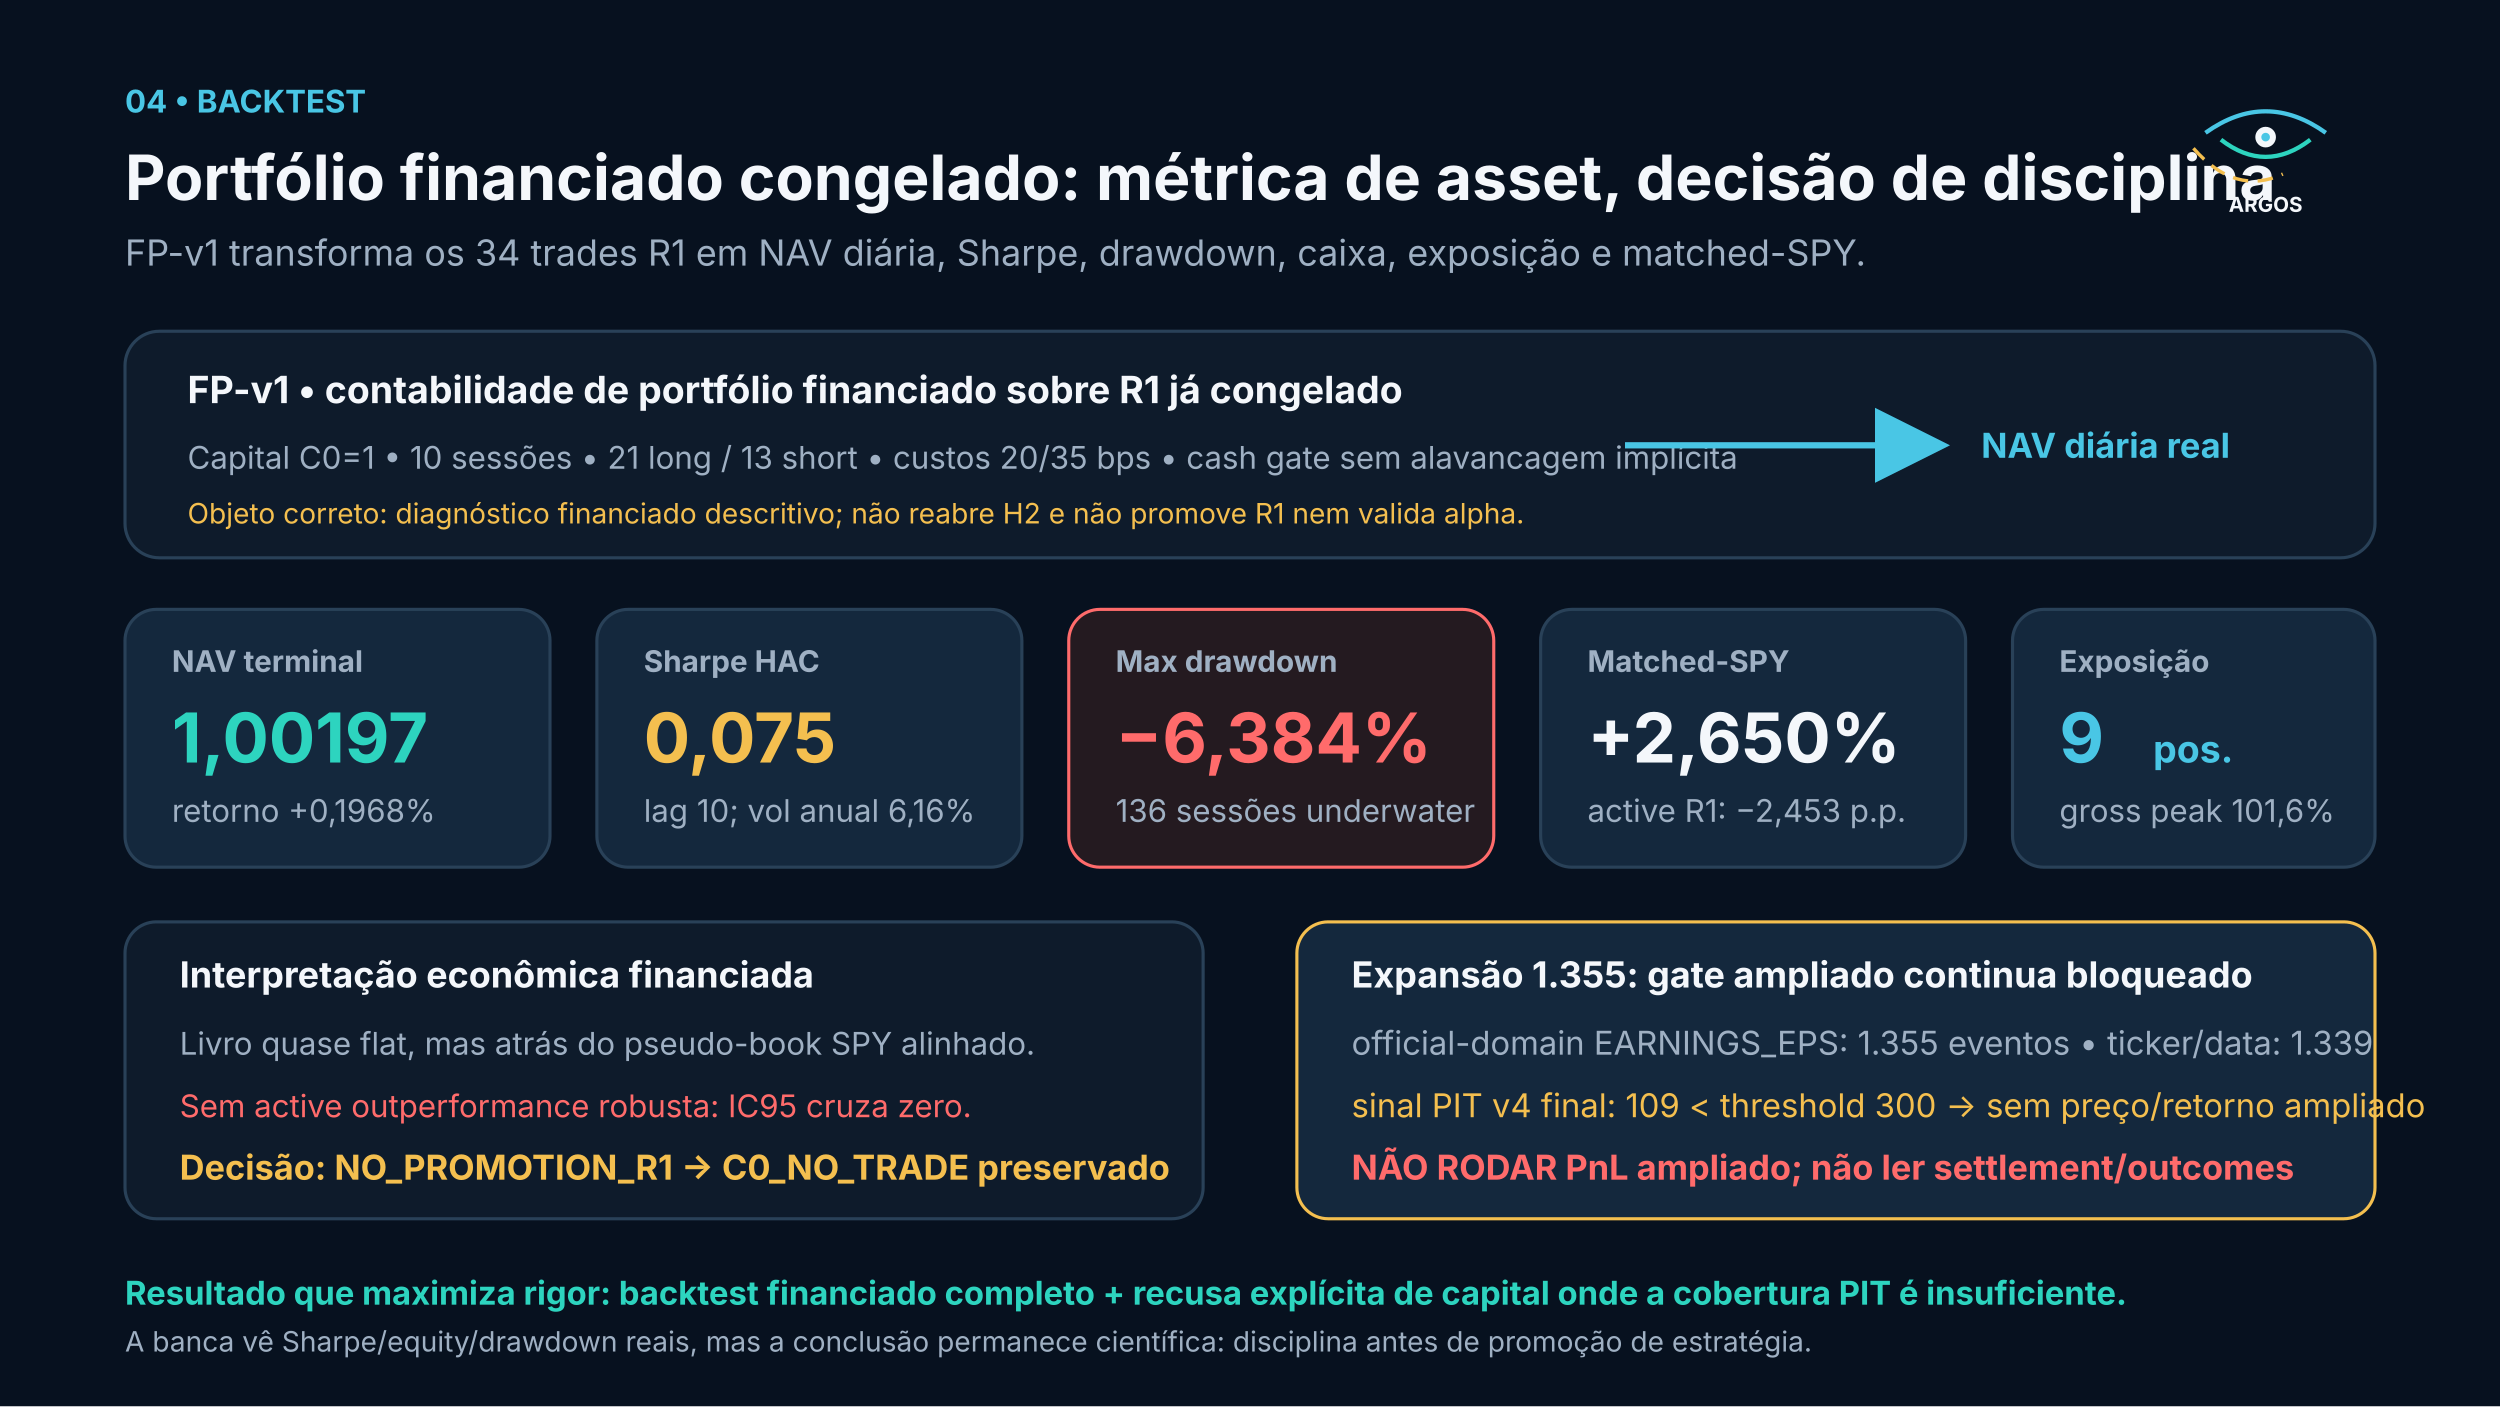
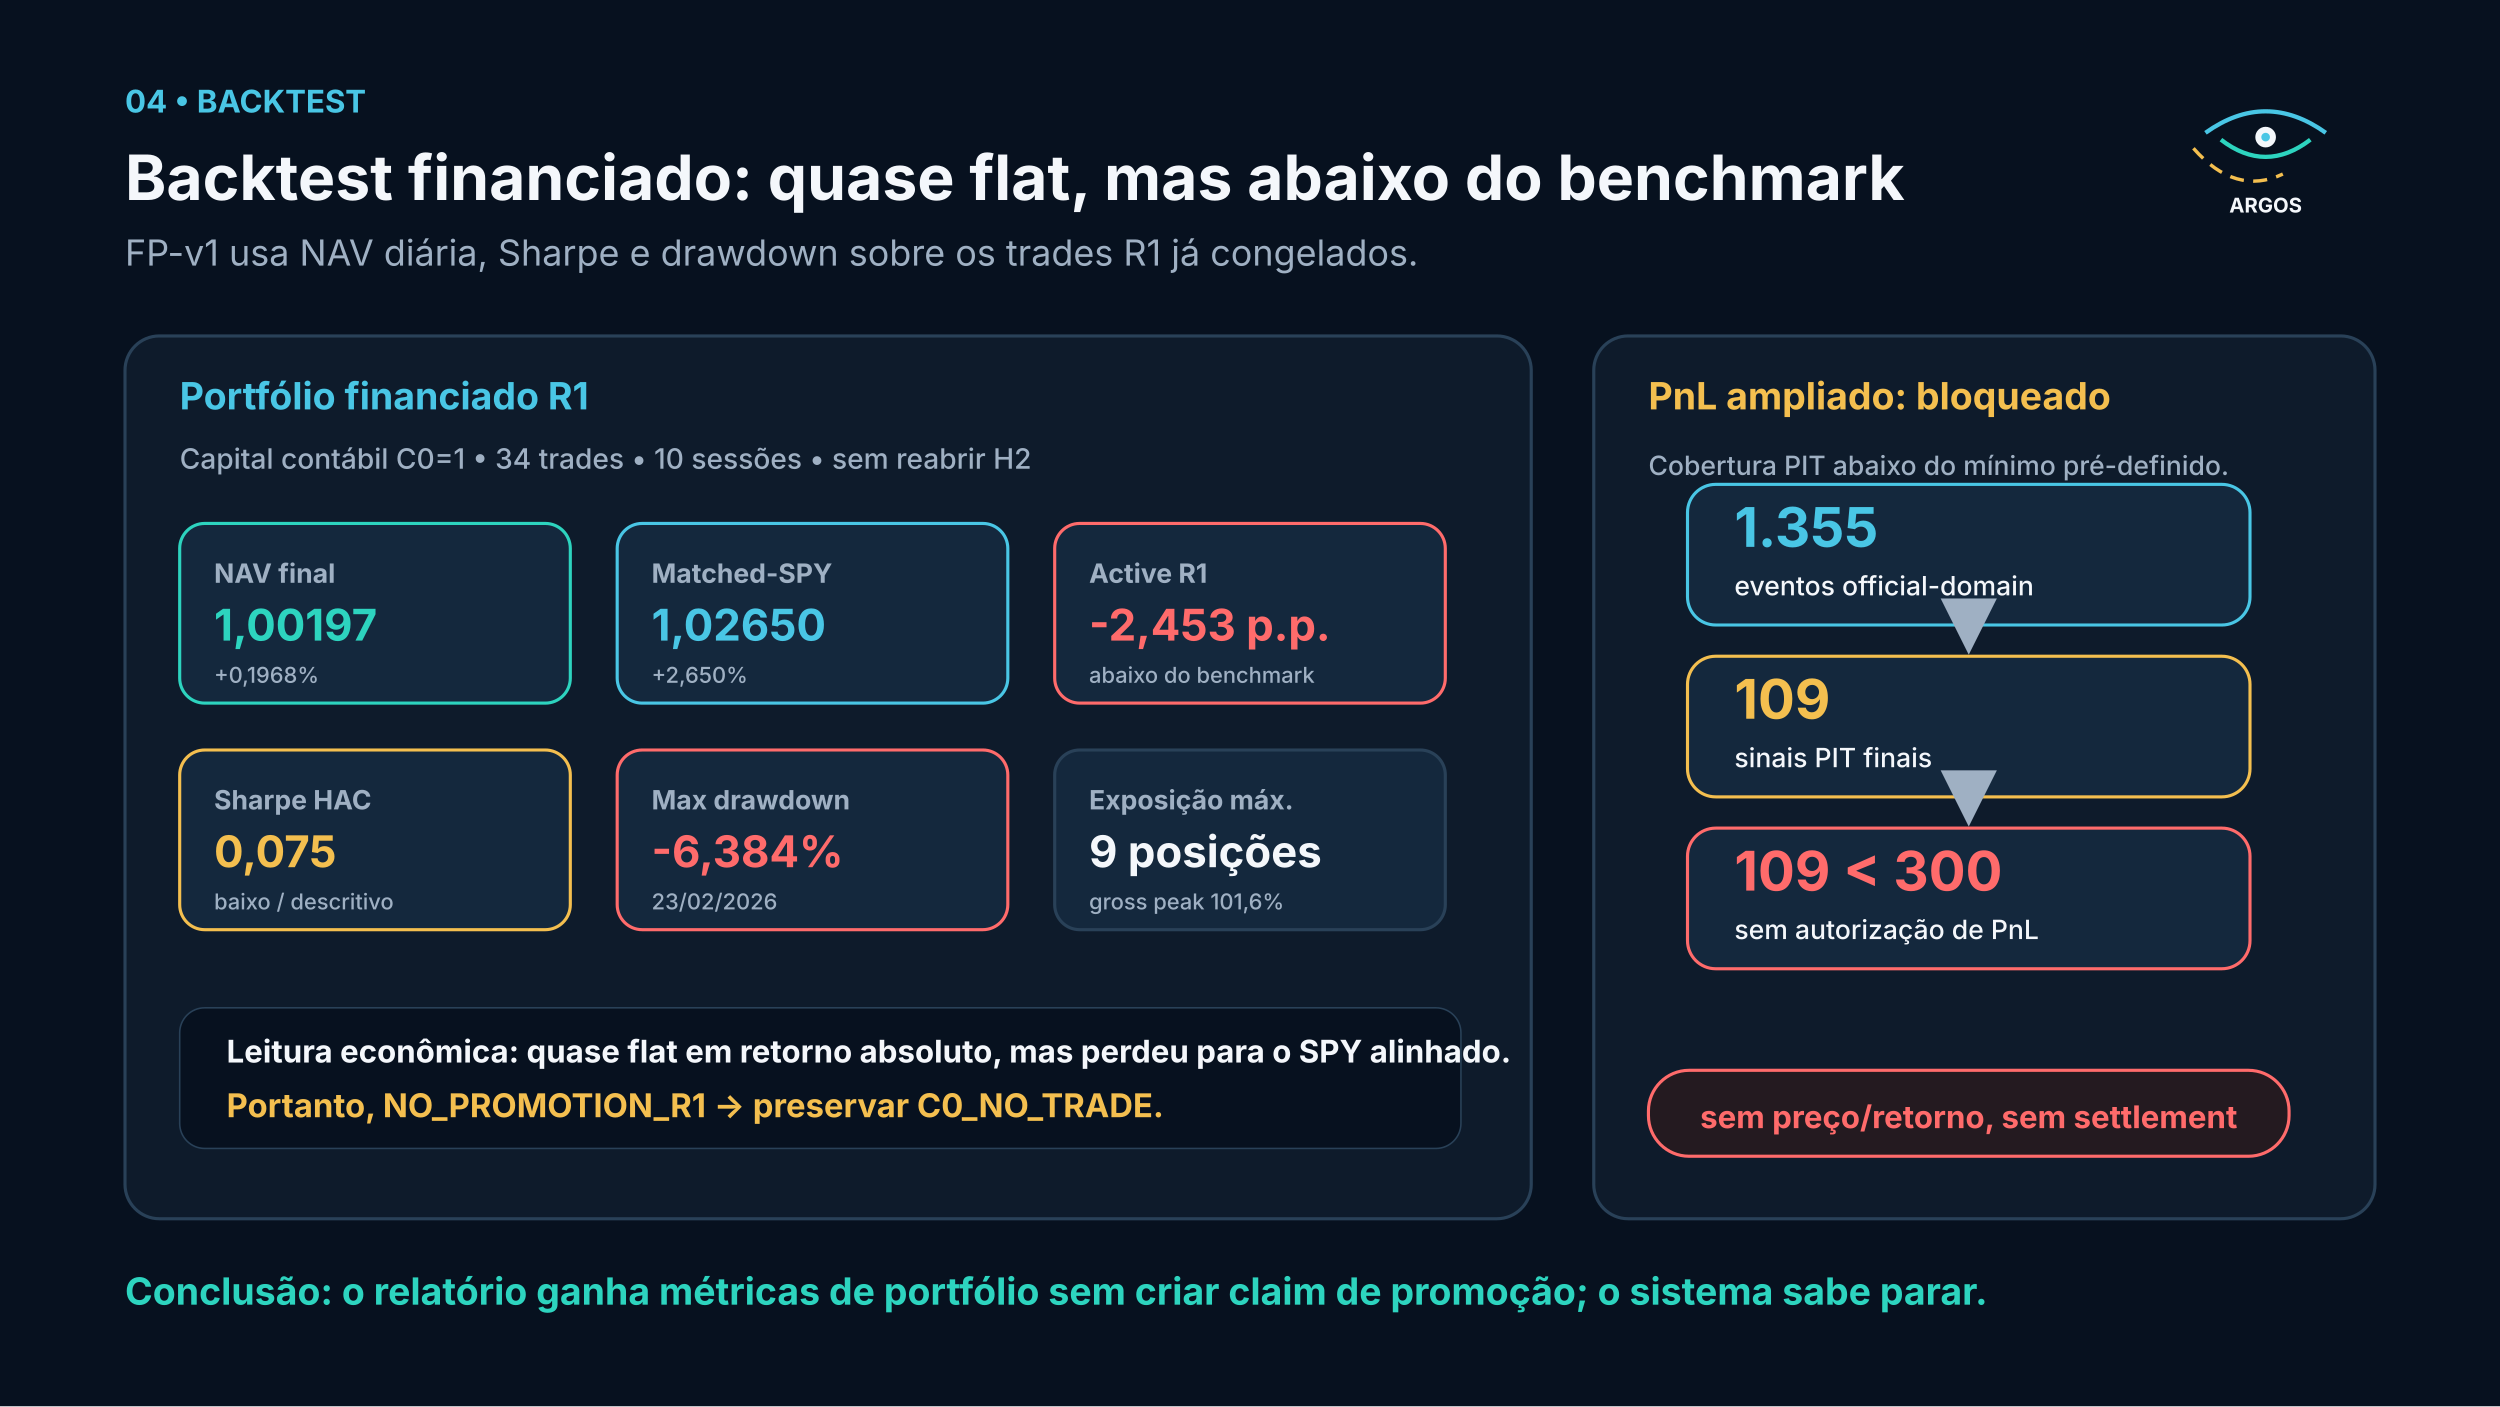
<svg xmlns="http://www.w3.org/2000/svg" width="1600" height="900" viewBox="0 0 1600 900">
  <defs>
+     <marker id="arrow" markerWidth="12" markerHeight="12" refX="10" refY="6" orient="auto">
+       <path d="M0,0 L12,6 L0,12 z" fill="#9FB0C3" />
+     </marker>
    <marker id="arrowAmber" markerWidth="12" markerHeight="12" refX="10" refY="6" orient="auto">
      <path d="M0,0 L12,6 L0,12 z" fill="#F4BF4F" />
    </marker>
-     <marker id="arrowCyan" markerWidth="12" markerHeight="12" refX="10" refY="6" orient="auto">
-       <path d="M0,0 L12,6 L0,12 z" fill="#49C6E5" />
-     </marker>
  </defs>
  <rect width="1600" height="900" fill="#07111F" />
-   <text x="80" y="72" font-family="Inter,Segoe UI,Arial,sans-serif" font-size="20" font-weight="700" fill="#49C6E5">04 • BACKTEST</text>
-   <text x="80" y="128" font-family="Inter,Segoe UI,Arial,sans-serif" font-size="40" font-weight="700" fill="#F4F7FB">Portfólio financiado congelado: métrica de asset, decisão de disciplina</text>
-   <text x="80" y="170" font-family="Inter,Segoe UI,Arial,sans-serif" font-size="23" font-weight="400" fill="#9FB0C3">FP-v1 transforma os 34 trades R1 em NAV diária, Sharpe, drawdown, caixa, exposição e matched-SPY.</text>
+   <text x="80" y="72" font-family="Inter,Segoe UI,Arial,sans-serif" font-size="20" font-weight="700" fill="#49C6E5" text-anchor="start">04 • BACKTEST</text>
+   <text x="80" y="128" font-family="Inter,Segoe UI,Arial,sans-serif" font-size="40" font-weight="700" fill="#F4F7FB" text-anchor="start">Backtest financiado: quase flat, mas abaixo do benchmark</text>
+   <text x="80" y="170" font-family="Inter,Segoe UI,Arial,sans-serif" font-size="23" font-weight="400" fill="#9FB0C3" text-anchor="start">FP-v1 usa NAV diária, Sharpe e drawdown sobre os trades R1 já congelados.</text>
  <path d="M 1411.5 85 Q 1450 57.5 1488.5 85" fill="none" stroke="#49C6E5" stroke-width="2.75" />
  <path d="M 1421.4 89.4 Q 1450 111.4 1478.6 89.4" fill="none" stroke="#2DD4BF" stroke-width="2.75" />
-   <path d="M 1403.8 94.9 Q 1430.75 125.7 1461.0 111.4" fill="none" stroke="#F4BF4F" stroke-width="2.2" stroke-dasharray="9.9,6.05" />
+   <path d="M 1403.8 94.9 Q 1430.75 125.7 1461.0 111.4" fill="none" stroke="#F4BF4F" stroke-width="2.2" stroke-dasharray="9,6" />
  <circle cx="1450" cy="87.75" r="6.6" fill="#F4F7FB" />
  <circle cx="1450" cy="87.75" r="2.75" fill="#49C6E5" />
-   <text x="1450" y="135.6" font-family="Inter,Segoe UI,Arial,sans-serif" font-size="13.2" font-weight="700" fill="#F4F7FB" text-anchor="middle">ARGOS</text>
-   <rect x="80" y="212" width="1440" height="145" rx="22" fill="#0E1B2B" stroke="#294158" stroke-width="2" />
-   <text x="120" y="258" font-family="Inter,Segoe UI,Arial,sans-serif" font-size="24" font-weight="700" fill="#F4F7FB">FP-v1 • contabilidade de portfólio financiado sobre R1 já congelado</text>
-   <text x="120" y="300" font-family="Inter,Segoe UI,Arial,sans-serif" font-size="20" fill="#9FB0C3">Capital C0=1 • 10 sessões • 21 long / 13 short • custos 20/35 bps • cash gate sem alavancagem implícita</text>
-   <line x1="1040" y1="285" x2="1240" y2="285" stroke="#49C6E5" stroke-width="4" marker-end="url(#arrowCyan)" />
-   <text x="1268" y="293" font-family="Inter,Segoe UI,Arial,sans-serif" font-size="22" font-weight="700" fill="#49C6E5">NAV diária real</text>
-   <text x="120" y="335" font-family="Inter,Segoe UI,Arial,sans-serif" font-size="18" fill="#F4BF4F">Objeto correto: diagnóstico financiado descritivo; não reabre H2 e não promove R1 nem valida alpha.</text>
-   <rect x="80" y="390" width="272" height="165" rx="20" fill="#14283D" stroke="#294158" stroke-width="2" />
-   <text x="110" y="430" font-family="Inter,Segoe UI,Arial,sans-serif" font-size="19" font-weight="700" fill="#9FB0C3">NAV terminal</text>
-   <text x="110" y="488" font-family="Inter,Segoe UI,Arial,sans-serif" font-size="44" font-weight="700" fill="#2DD4BF">1,00197</text>
-   <text x="110" y="526" font-family="Inter,Segoe UI,Arial,sans-serif" font-size="20" fill="#9FB0C3">retorno +0,1968%</text>
-   <rect x="382" y="390" width="272" height="165" rx="20" fill="#14283D" stroke="#294158" stroke-width="2" />
-   <text x="412" y="430" font-family="Inter,Segoe UI,Arial,sans-serif" font-size="19" font-weight="700" fill="#9FB0C3">Sharpe HAC</text>
-   <text x="412" y="488" font-family="Inter,Segoe UI,Arial,sans-serif" font-size="44" font-weight="700" fill="#F4BF4F">0,075</text>
-   <text x="412" y="526" font-family="Inter,Segoe UI,Arial,sans-serif" font-size="20" fill="#9FB0C3">lag 10; vol anual 6,16%</text>
-   <rect x="684" y="390" width="272" height="165" rx="20" fill="#241A20" stroke="#FF6B6B" stroke-width="2" />
-   <text x="714" y="430" font-family="Inter,Segoe UI,Arial,sans-serif" font-size="19" font-weight="700" fill="#9FB0C3">Max drawdown</text>
-   <text x="714" y="488" font-family="Inter,Segoe UI,Arial,sans-serif" font-size="44" font-weight="700" fill="#FF6B6B">−6,384%</text>
-   <text x="714" y="526" font-family="Inter,Segoe UI,Arial,sans-serif" font-size="20" fill="#9FB0C3">136 sessões underwater</text>
-   <rect x="986" y="390" width="272" height="165" rx="20" fill="#14283D" stroke="#294158" stroke-width="2" />
-   <text x="1016" y="430" font-family="Inter,Segoe UI,Arial,sans-serif" font-size="19" font-weight="700" fill="#9FB0C3">Matched-SPY</text>
-   <text x="1016" y="488" font-family="Inter,Segoe UI,Arial,sans-serif" font-size="44" font-weight="700" fill="#F4F7FB">+2,650%</text>
-   <text x="1016" y="526" font-family="Inter,Segoe UI,Arial,sans-serif" font-size="20" fill="#9FB0C3">active R1: −2,453 p.p.</text>
-   <rect x="1288" y="390" width="232" height="165" rx="20" fill="#14283D" stroke="#294158" stroke-width="2" />
-   <text x="1318" y="430" font-family="Inter,Segoe UI,Arial,sans-serif" font-size="19" font-weight="700" fill="#9FB0C3">Exposição</text>
-   <text x="1318" y="488" font-family="Inter,Segoe UI,Arial,sans-serif" font-size="44" font-weight="700" fill="#49C6E5">9</text>
-   <text x="1378" y="488" font-family="Inter,Segoe UI,Arial,sans-serif" font-size="24" font-weight="700" fill="#49C6E5">pos.</text>
-   <text x="1318" y="526" font-family="Inter,Segoe UI,Arial,sans-serif" font-size="20" fill="#9FB0C3">gross peak 101,6%</text>
-   <rect x="80" y="590" width="690" height="190" rx="20" fill="#0E1B2B" stroke="#294158" stroke-width="2" />
-   <text x="115" y="632" font-family="Inter,Segoe UI,Arial,sans-serif" font-size="23" font-weight="700" fill="#F4F7FB">Interpretação econômica financiada</text>
-   <text x="115" y="675" font-family="Inter,Segoe UI,Arial,sans-serif" font-size="20" fill="#9FB0C3">Livro quase flat, mas atrás do pseudo-book SPY alinhado.</text>
-   <text x="115" y="715" font-family="Inter,Segoe UI,Arial,sans-serif" font-size="20" fill="#FF6B6B">Sem active outperformance robusta: IC95 cruza zero.</text>
-   <text x="115" y="755" font-family="Inter,Segoe UI,Arial,sans-serif" font-size="22" font-weight="700" fill="#F4BF4F">Decisão: NO_PROMOTION_R1 → C0_NO_TRADE preservado</text>
-   <rect x="830" y="590" width="690" height="190" rx="20" fill="#14283D" stroke="#F4BF4F" stroke-width="2" />
-   <text x="865" y="632" font-family="Inter,Segoe UI,Arial,sans-serif" font-size="23" font-weight="700" fill="#F4F7FB">Expansão 1.355: gate ampliado continua bloqueado</text>
-   <text x="865" y="675" font-family="Inter,Segoe UI,Arial,sans-serif" font-size="21" fill="#9FB0C3">official-domain EARNINGS_EPS: 1.355 eventos • ticker/data: 1.339</text>
-   <text x="865" y="715" font-family="Inter,Segoe UI,Arial,sans-serif" font-size="21" fill="#F4BF4F">sinal PIT v4 final: 109 &lt; threshold 300 → sem preço/retorno ampliado</text>
-   <text x="865" y="755" font-family="Inter,Segoe UI,Arial,sans-serif" font-size="22" font-weight="700" fill="#FF6B6B">NÃO RODAR PnL ampliado; não ler settlement/outcomes</text>
-   <text x="80" y="835" font-family="Inter,Segoe UI,Arial,sans-serif" font-size="21" font-weight="700" fill="#2DD4BF">Resultado que maximiza rigor: backtest financiado completo + recusa explícita de capital onde a cobertura PIT é insuficiente.</text>
-   <text x="80" y="865" font-family="Inter,Segoe UI,Arial,sans-serif" font-size="18" fill="#9FB0C3">A banca vê Sharpe/equity/drawdown reais, mas a conclusão permanece científica: disciplina antes de promoção de estratégia.</text>
+   <text x="1450" y="136" font-family="Inter,Segoe UI,Arial,sans-serif" font-size="13" font-weight="700" fill="#F4F7FB" text-anchor="middle">ARGOS</text>
+   <rect x="80" y="215" width="900" height="565" rx="22" fill="#0E1B2B" stroke="#294158" stroke-width="2" />
+   <text x="115" y="262" font-family="Inter,Segoe UI,Arial,sans-serif" font-size="24" font-weight="700" fill="#49C6E5" text-anchor="start">Portfólio financiado R1</text>
+   <text x="115" y="300" font-family="Inter,Segoe UI,Arial,sans-serif" font-size="18" font-weight="500" fill="#9FB0C3" text-anchor="start">Capital contábil C0=1 • 34 trades • 10 sessões • sem reabrir H2</text>
+   <rect x="115" y="335" width="250" height="115" rx="16" fill="#14283D" stroke="#2DD4BF" stroke-width="2" />
+   <text x="137" y="373" font-family="Inter,Segoe UI,Arial,sans-serif" font-size="17" font-weight="700" fill="#9FB0C3" text-anchor="start">NAV final</text>
+   <text x="137" y="410" font-family="Inter,Segoe UI,Arial,sans-serif" font-size="28" font-weight="700" fill="#2DD4BF" text-anchor="start">1,00197</text>
+   <text x="137" y="437" font-family="Inter,Segoe UI,Arial,sans-serif" font-size="14" font-weight="500" fill="#9FB0C3" text-anchor="start">+0,1968%</text>
+   <rect x="395" y="335" width="250" height="115" rx="16" fill="#14283D" stroke="#49C6E5" stroke-width="2" />
+   <text x="417" y="373" font-family="Inter,Segoe UI,Arial,sans-serif" font-size="17" font-weight="700" fill="#9FB0C3" text-anchor="start">Matched-SPY</text>
+   <text x="417" y="410" font-family="Inter,Segoe UI,Arial,sans-serif" font-size="28" font-weight="700" fill="#49C6E5" text-anchor="start">1,02650</text>
+   <text x="417" y="437" font-family="Inter,Segoe UI,Arial,sans-serif" font-size="14" font-weight="500" fill="#9FB0C3" text-anchor="start">+2,650%</text>
+   <rect x="675" y="335" width="250" height="115" rx="16" fill="#14283D" stroke="#FF6B6B" stroke-width="2" />
+   <text x="697" y="373" font-family="Inter,Segoe UI,Arial,sans-serif" font-size="17" font-weight="700" fill="#9FB0C3" text-anchor="start">Active R1</text>
+   <text x="697" y="410" font-family="Inter,Segoe UI,Arial,sans-serif" font-size="28" font-weight="700" fill="#FF6B6B" text-anchor="start">-2,453 p.p.</text>
+   <text x="697" y="437" font-family="Inter,Segoe UI,Arial,sans-serif" font-size="14" font-weight="500" fill="#9FB0C3" text-anchor="start">abaixo do benchmark</text>
+   <rect x="115" y="480" width="250" height="115" rx="16" fill="#14283D" stroke="#F4BF4F" stroke-width="2" />
+   <text x="137" y="518" font-family="Inter,Segoe UI,Arial,sans-serif" font-size="17" font-weight="700" fill="#9FB0C3" text-anchor="start">Sharpe HAC</text>
+   <text x="137" y="555" font-family="Inter,Segoe UI,Arial,sans-serif" font-size="28" font-weight="700" fill="#F4BF4F" text-anchor="start">0,075</text>
+   <text x="137" y="582" font-family="Inter,Segoe UI,Arial,sans-serif" font-size="14" font-weight="500" fill="#9FB0C3" text-anchor="start">baixo / descritivo</text>
+   <rect x="395" y="480" width="250" height="115" rx="16" fill="#14283D" stroke="#FF6B6B" stroke-width="2" />
+   <text x="417" y="518" font-family="Inter,Segoe UI,Arial,sans-serif" font-size="17" font-weight="700" fill="#9FB0C3" text-anchor="start">Max drawdown</text>
+   <text x="417" y="555" font-family="Inter,Segoe UI,Arial,sans-serif" font-size="28" font-weight="700" fill="#FF6B6B" text-anchor="start">-6,384%</text>
+   <text x="417" y="582" font-family="Inter,Segoe UI,Arial,sans-serif" font-size="14" font-weight="500" fill="#9FB0C3" text-anchor="start">23/02/2026</text>
+   <rect x="675" y="480" width="250" height="115" rx="16" fill="#14283D" stroke="#294158" stroke-width="2" />
+   <text x="697" y="518" font-family="Inter,Segoe UI,Arial,sans-serif" font-size="17" font-weight="700" fill="#9FB0C3" text-anchor="start">Exposição máx.</text>
+   <text x="697" y="555" font-family="Inter,Segoe UI,Arial,sans-serif" font-size="28" font-weight="700" fill="#F4F7FB" text-anchor="start">9 posições</text>
+   <text x="697" y="582" font-family="Inter,Segoe UI,Arial,sans-serif" font-size="14" font-weight="500" fill="#9FB0C3" text-anchor="start">gross peak 101,6%</text>
+   <rect x="115" y="645" width="820" height="90" rx="16" fill="#07111F" stroke="#294158" stroke-width="1" />
+   <text x="145" y="680" font-family="Inter,Segoe UI,Arial,sans-serif" font-size="20" font-weight="700" fill="#F4F7FB" text-anchor="start">Leitura econômica: quase flat em retorno absoluto, mas perdeu para o SPY alinhado.</text>
+   <text x="145" y="715" font-family="Inter,Segoe UI,Arial,sans-serif" font-size="21" font-weight="700" fill="#F4BF4F" text-anchor="start">Portanto, NO_PROMOTION_R1 → preservar C0_NO_TRADE.</text>
+   <rect x="1020" y="215" width="500" height="565" rx="22" fill="#0E1B2B" stroke="#294158" stroke-width="2" />
+   <text x="1055" y="262" font-family="Inter,Segoe UI,Arial,sans-serif" font-size="24" font-weight="700" fill="#F4BF4F" text-anchor="start">PnL ampliado: bloqueado</text>
+   <text x="1055" y="304" font-family="Inter,Segoe UI,Arial,sans-serif" font-size="17" font-weight="500" fill="#9FB0C3" text-anchor="start">Cobertura PIT abaixo do mínimo pré-definido.</text>
+   <rect x="1080" y="310" width="360" height="90" rx="18" fill="#14283D" stroke="#49C6E5" stroke-width="2" />
+   <text x="1110" y="350" font-family="Inter,Segoe UI,Arial,sans-serif" font-size="35" font-weight="700" fill="#49C6E5" text-anchor="start">1.355</text>
+   <text x="1110" y="381" font-family="Inter,Segoe UI,Arial,sans-serif" font-size="17" font-weight="500" fill="#F4F7FB" text-anchor="start">eventos official-domain</text>
+   <line x1="1260" y1="408" x2="1260" y2="413" stroke="#9FB0C3" stroke-width="3" marker-end="url(#arrow)" />
+   <rect x="1080" y="420" width="360" height="90" rx="18" fill="#14283D" stroke="#F4BF4F" stroke-width="2" />
+   <text x="1110" y="460" font-family="Inter,Segoe UI,Arial,sans-serif" font-size="35" font-weight="700" fill="#F4BF4F" text-anchor="start">109</text>
+   <text x="1110" y="491" font-family="Inter,Segoe UI,Arial,sans-serif" font-size="17" font-weight="500" fill="#F4F7FB" text-anchor="start">sinais PIT finais</text>
+   <line x1="1260" y1="518" x2="1260" y2="523" stroke="#9FB0C3" stroke-width="3" marker-end="url(#arrow)" />
+   <rect x="1080" y="530" width="360" height="90" rx="18" fill="#14283D" stroke="#FF6B6B" stroke-width="2" />
+   <text x="1110" y="570" font-family="Inter,Segoe UI,Arial,sans-serif" font-size="35" font-weight="700" fill="#FF6B6B" text-anchor="start">109 &lt; 300</text>
+   <text x="1110" y="601" font-family="Inter,Segoe UI,Arial,sans-serif" font-size="17" font-weight="500" fill="#F4F7FB" text-anchor="start">sem autorização de PnL</text>
+   <rect x="1055" y="685" width="410" height="55" rx="26" fill="#241A20" stroke="#FF6B6B" stroke-width="2" />
+   <text x="1260" y="722" font-family="Inter,Segoe UI,Arial,sans-serif" font-size="20" font-weight="700" fill="#FF6B6B" text-anchor="middle">sem preço/retorno, sem settlement</text>
+   <text x="80" y="835" font-family="Inter,Segoe UI,Arial,sans-serif" font-size="24" font-weight="700" fill="#2DD4BF" text-anchor="start">Conclusão: o relatório ganha métricas de portfólio sem criar claim de promoção; o sistema sabe parar.</text>
</svg>
